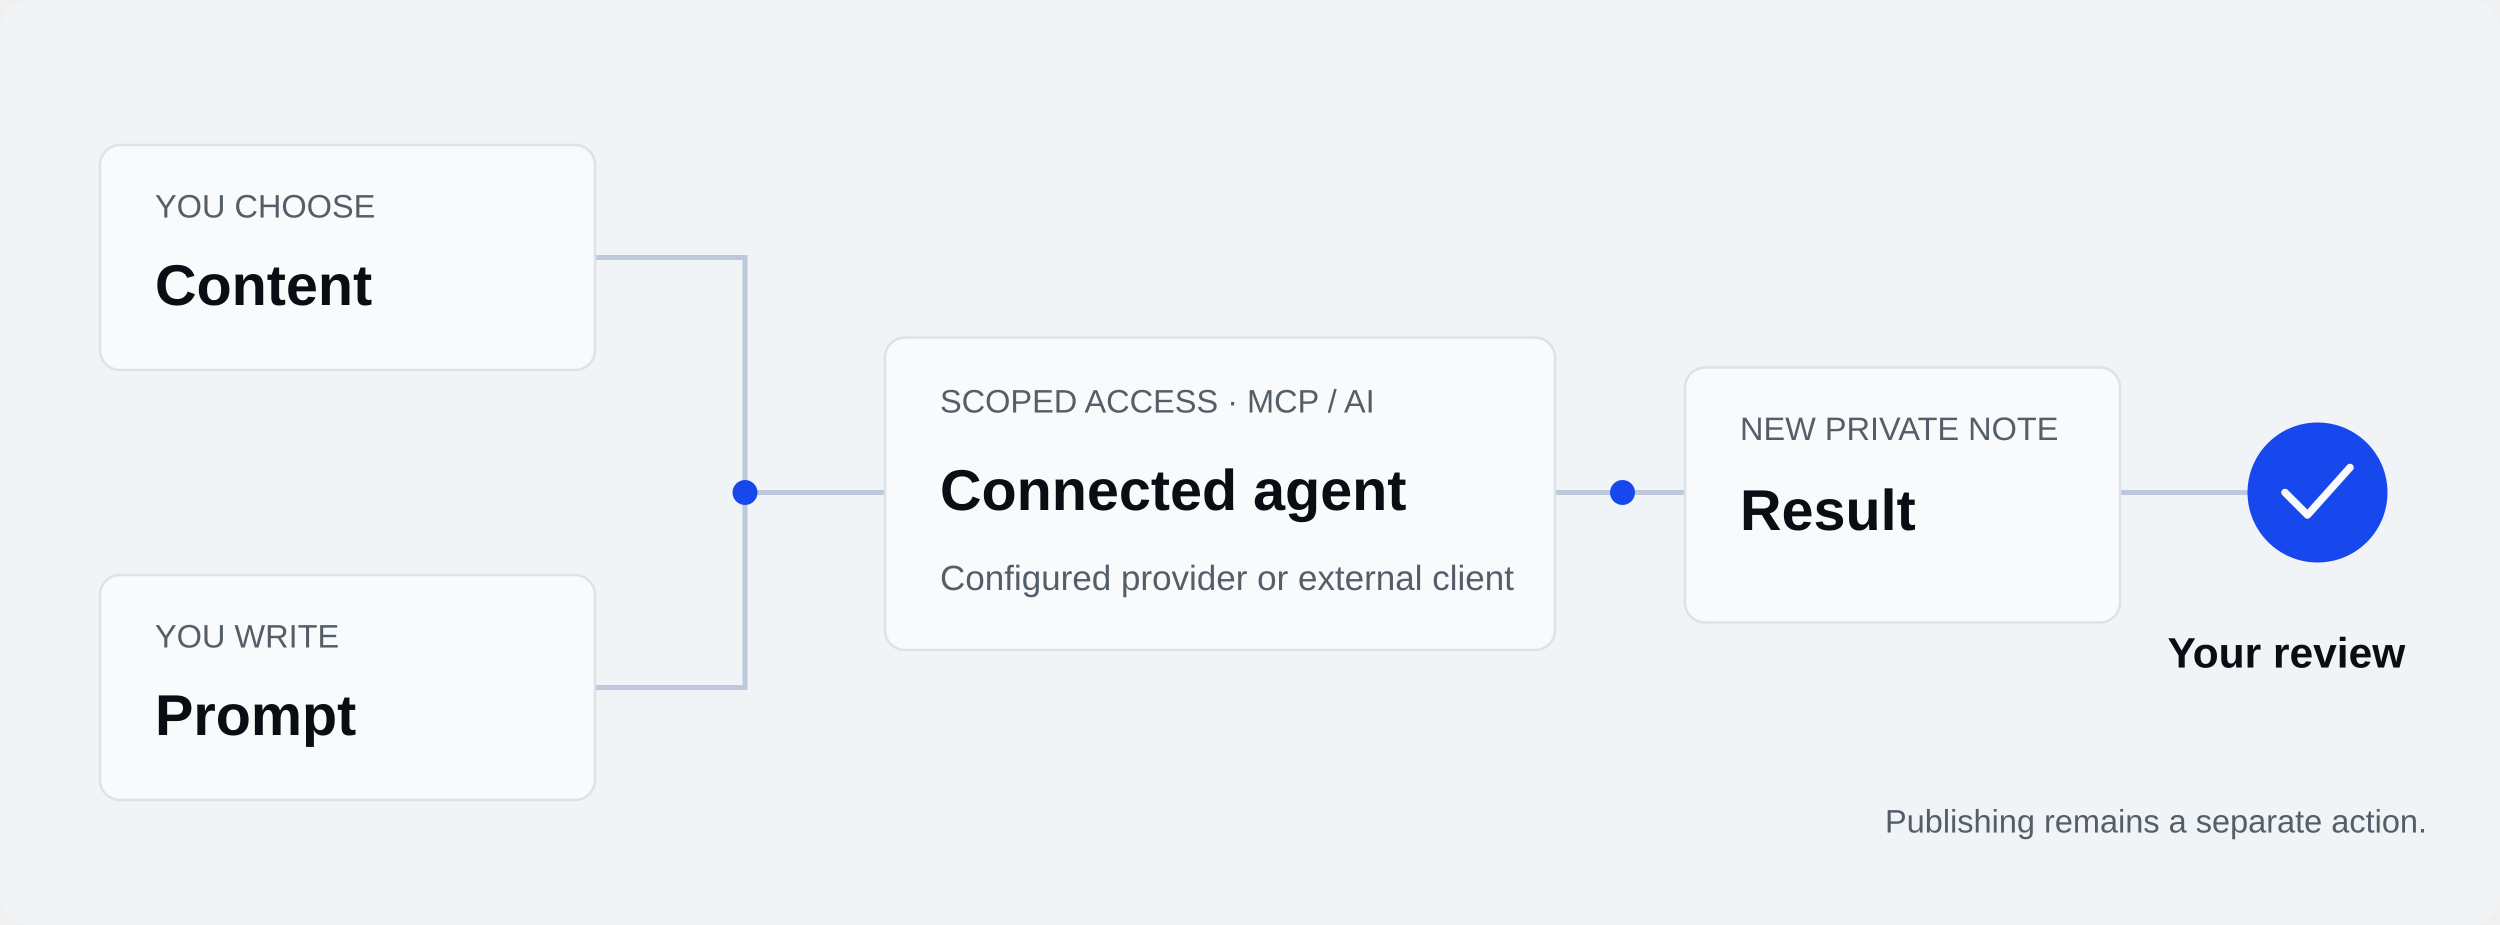
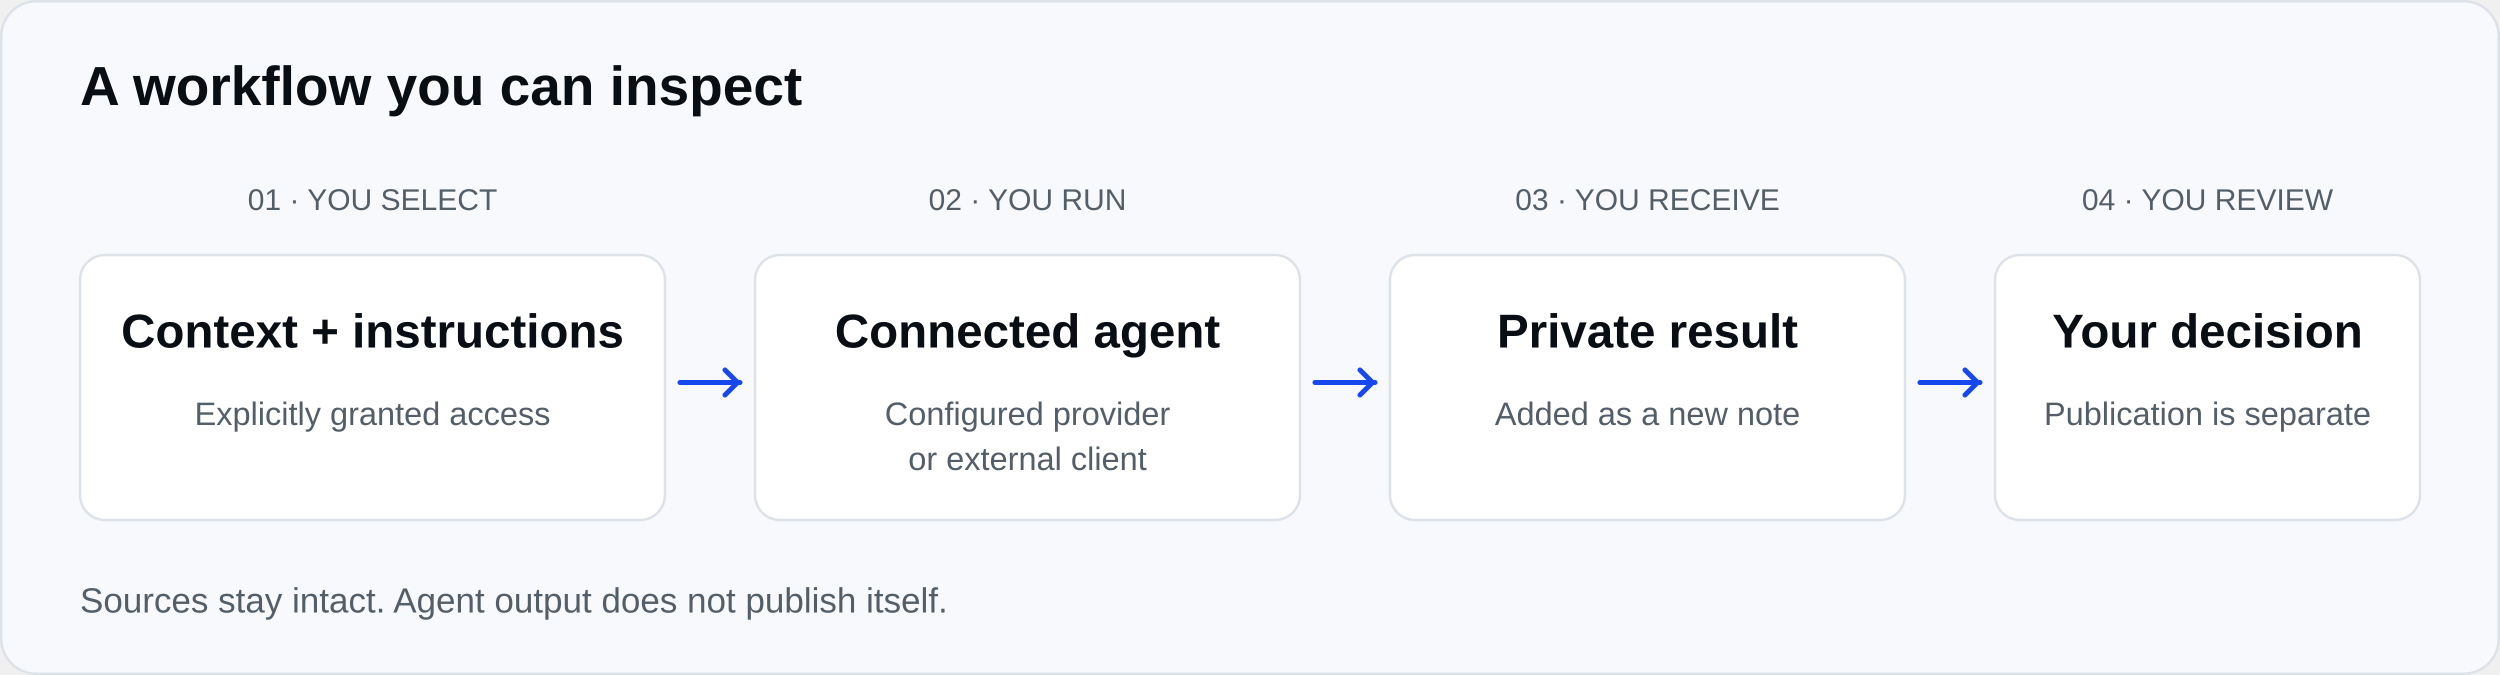
- <svg xmlns="http://www.w3.org/2000/svg" viewBox="0 0 1000 370" role="img" aria-labelledby="title desc">
-   <rect width="1000" height="370" rx="12" fill="#f1f4f7" />
-   <g fill="none" stroke="#bdc9db" stroke-width="2">
-     <path d="M238 103h60v94h56M238 275h60v-78M622 197h52M848 197h56" />
+ <svg xmlns="http://www.w3.org/2000/svg" viewBox="0 0 1000 270" width="1000" height="270" role="img" aria-labelledby="title desc" lang="en">
+   <style>text { font-family: -apple-system, BlinkMacSystemFont, "Segoe UI", Arial, sans-serif; } svg[lang="ar"] text { font-family: Tahoma, Arial, sans-serif; } .ink { fill: #080e14; } .muted { fill: #545e69; } .mobile { display: none; } @media (max-width: 600px) { .desktop { display: none; } .mobile { display: inline; } }</style>
+   <rect x=".5" y=".5" width="999" height="269" rx="14" fill="#f7f9fc" stroke="#dce2e8" />
+   <g class="desktop">
+     <text x="32" y="42" class="ink" font-size="22" font-weight="700" text-anchor="start">A workflow you can inspect</text>
+     <text x="149.0" y="84" class="muted" font-size="12" font-weight="400" text-anchor="middle">01 · YOU SELECT</text>
+     <rect x="32" y="102" width="234" height="106" rx="10" fill="#fff" stroke="#dce2e8" />
+     <text x="149.0" y="139" class="ink" font-size="19" font-weight="650" text-anchor="middle">Context + instructions</text>
+     <text x="149.0" y="170" class="muted" font-size="13" font-weight="400" text-anchor="middle">Explicitly granted access</text>
+     <path d="M272 153h24 M290 148l5 5-5 5" fill="none" stroke="#1748ed" stroke-width="2" stroke-linecap="round" stroke-linejoin="round" />
+     <text x="411.0" y="84" class="muted" font-size="12" font-weight="400" text-anchor="middle">02 · YOU RUN</text>
+     <rect x="302" y="102" width="218" height="106" rx="10" fill="#fff" stroke="#dce2e8" />
+     <text x="411.0" y="139" class="ink" font-size="19" font-weight="650" text-anchor="middle">Connected agent</text>
+     <text x="411.0" y="170" class="muted" font-size="13" font-weight="400" text-anchor="middle">Configured provider</text>
+     <text x="411.0" y="188" class="muted" font-size="13" font-weight="400" text-anchor="middle">or external client</text>
+     <path d="M526 153h24 M544 148l5 5-5 5" fill="none" stroke="#1748ed" stroke-width="2" stroke-linecap="round" stroke-linejoin="round" />
+     <text x="659.0" y="84" class="muted" font-size="12" font-weight="400" text-anchor="middle">03 · YOU RECEIVE</text>
+     <rect x="556" y="102" width="206" height="106" rx="10" fill="#fff" stroke="#dce2e8" />
+     <text x="659.0" y="139" class="ink" font-size="19" font-weight="650" text-anchor="middle">Private result</text>
+     <text x="659.0" y="170" class="muted" font-size="13" font-weight="400" text-anchor="middle">Added as a new note</text>
+     <path d="M768 153h24 M786 148l5 5-5 5" fill="none" stroke="#1748ed" stroke-width="2" stroke-linecap="round" stroke-linejoin="round" />
+     <text x="883.0" y="84" class="muted" font-size="12" font-weight="400" text-anchor="middle">04 · YOU REVIEW</text>
+     <rect x="798" y="102" width="170" height="106" rx="10" fill="#fff" stroke="#dce2e8" />
+     <text x="883.0" y="139" class="ink" font-size="19" font-weight="650" text-anchor="middle">Your decision</text>
+     <text x="883.0" y="170" class="muted" font-size="13" font-weight="400" text-anchor="middle">Publication is separate</text>
+     <text x="32" y="245" class="muted" font-size="14" font-weight="400" text-anchor="start">Sources stay intact. Agent output does not publish itself.</text>
  </g>
-   <g fill="#f9fafb" stroke="#dce2e8">
-     <rect x="40" y="58" width="198" height="90" rx="8" />
-     <rect x="40" y="230" width="198" height="90" rx="8" />
-     <rect x="354" y="135" width="268" height="125" rx="8" />
-     <rect x="674" y="147" width="174" height="102" rx="8" />
-   </g>
-   <g font-family="Arial,sans-serif">
-     <g fill="#545e69" font-size="13">
-       <text x="62" y="87">YOU CHOOSE</text>
-       <text x="62" y="259">YOU WRITE</text>
-       <text x="376" y="165">SCOPED ACCESS · MCP / AI</text>
-       <text x="696" y="176">NEW PRIVATE NOTE</text>
-     </g>
-     <g fill="#080e14" font-size="23" font-weight="700">
-       <text x="62" y="122">Content</text>
-       <text x="62" y="294">Prompt</text>
-       <text x="376" y="204">Connected agent</text>
-       <text x="696" y="212">Result</text>
-     </g>
-     <text x="376" y="236" fill="#545e69" font-size="14">Configured provider or external client</text>
-     <text x="867" y="267" fill="#080e14" font-size="17" font-weight="700">Your review</text>
-     <text x="754" y="333" fill="#545e69" font-size="13">Publishing remains a separate action.</text>
-   </g>
-   <circle cx="927" cy="197" r="28" fill="#1748ed" />
-   <path d="m914 197 9 9 17-19" fill="none" stroke="#f9fafb" stroke-width="3" stroke-linecap="round" stroke-linejoin="round" />
-   <g fill="#1748ed">
-     <circle cx="298" cy="197" r="5" />
-     <circle cx="649" cy="197" r="5" />
+   <g class="mobile" display="none">
+     <text x="32" y="60" class="ink" font-size="44" font-weight="700" text-anchor="start">From context to your review</text>
+     <circle cx="125" cy="112" r="10" fill="#1748ed" />
+     <text x="125" y="174" class="ink" font-size="36" font-weight="600" text-anchor="middle">Context</text>
+     <path d="M173 112h154 M320 105l7 7-7 7" fill="none" stroke="#aebed7" stroke-width="4" stroke-linecap="round" stroke-linejoin="round" />
+     <circle cx="375" cy="112" r="10" fill="#1748ed" />
+     <text x="375" y="174" class="ink" font-size="36" font-weight="600" text-anchor="middle">Agent</text>
+     <path d="M423 112h154 M570 105l7 7-7 7" fill="none" stroke="#aebed7" stroke-width="4" stroke-linecap="round" stroke-linejoin="round" />
+     <circle cx="625" cy="112" r="10" fill="#1748ed" />
+     <text x="625" y="174" class="ink" font-size="36" font-weight="600" text-anchor="middle">Private note</text>
+     <path d="M673 112h154 M820 105l7 7-7 7" fill="none" stroke="#aebed7" stroke-width="4" stroke-linecap="round" stroke-linejoin="round" />
+     <circle cx="875" cy="112" r="10" fill="#1748ed" />
+     <text x="875" y="174" class="ink" font-size="36" font-weight="600" text-anchor="middle">Review</text>
+     <text x="32" y="239" class="muted" font-size="33" font-weight="400" text-anchor="start">The result stays private. Publishing is separate.</text>
  </g>
</svg>
